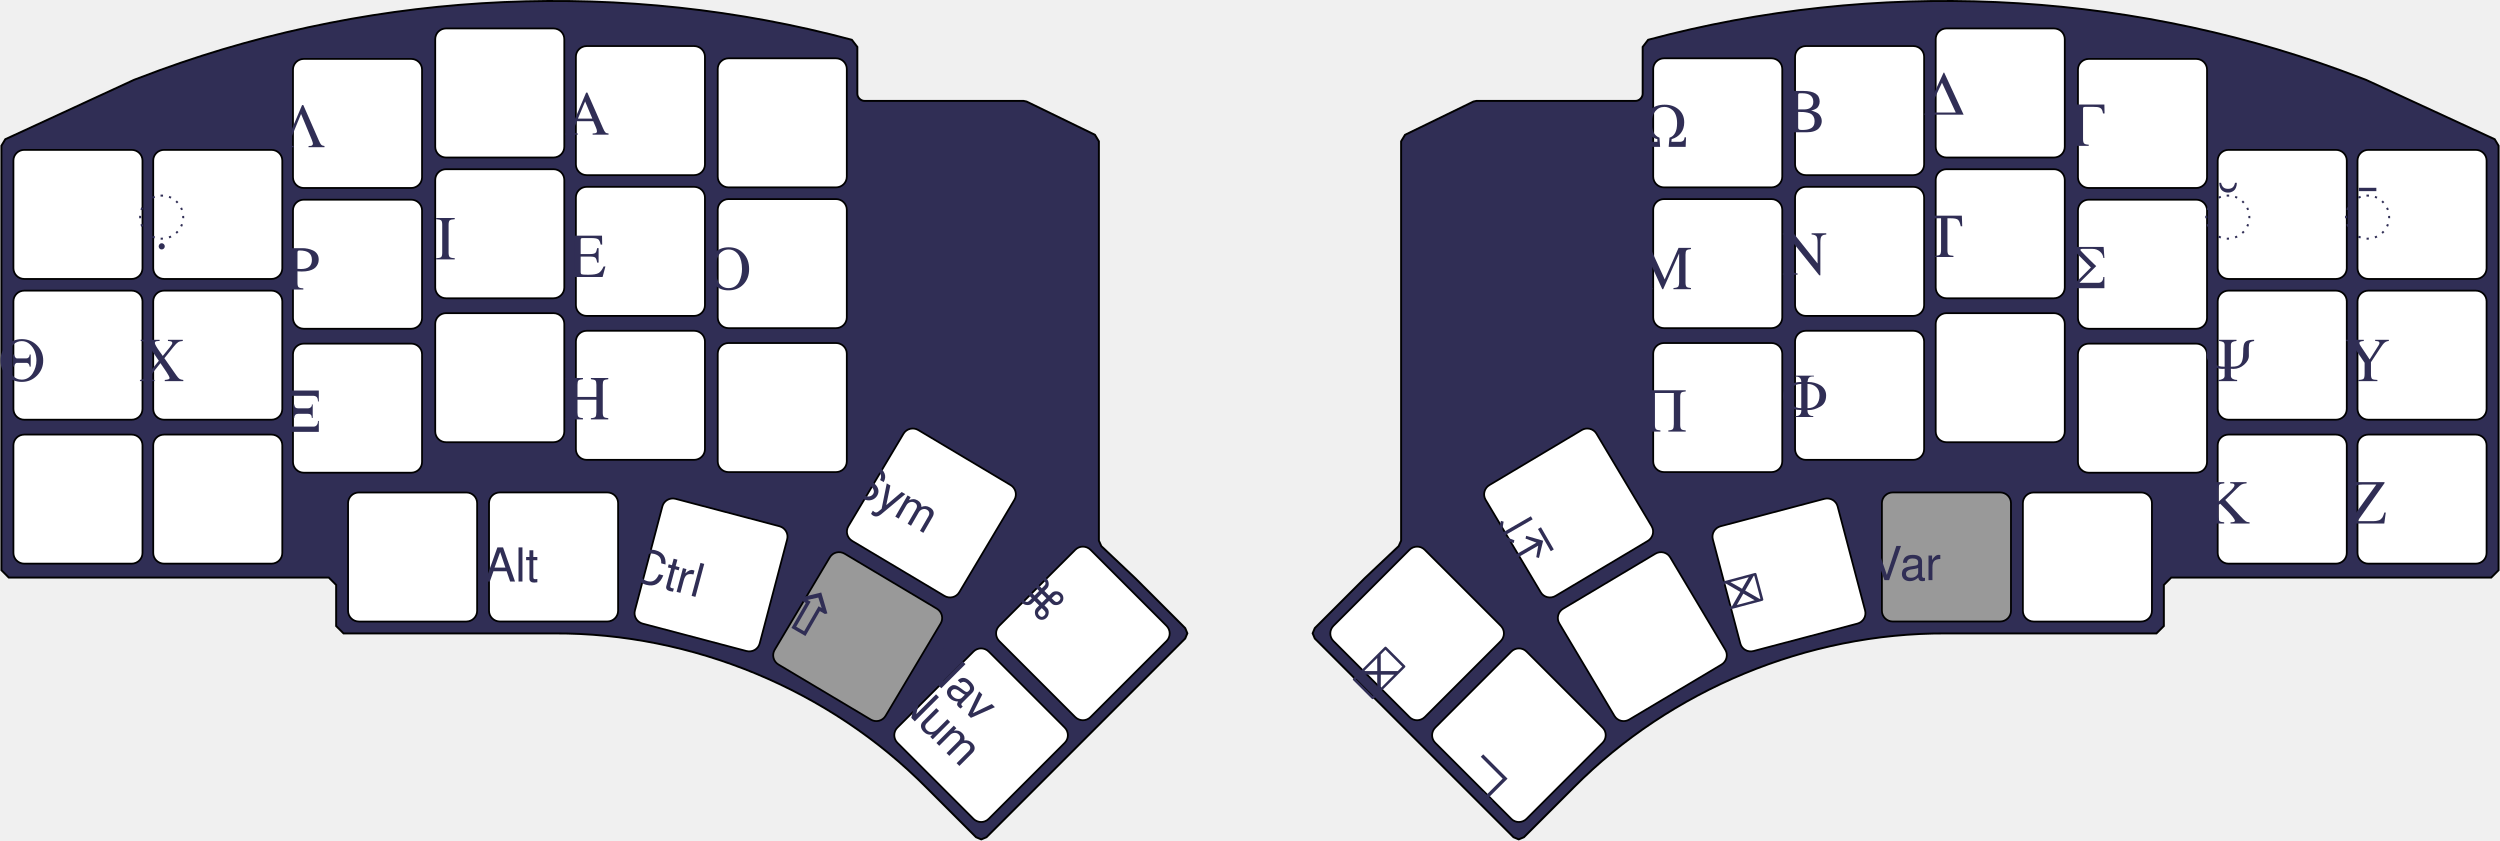
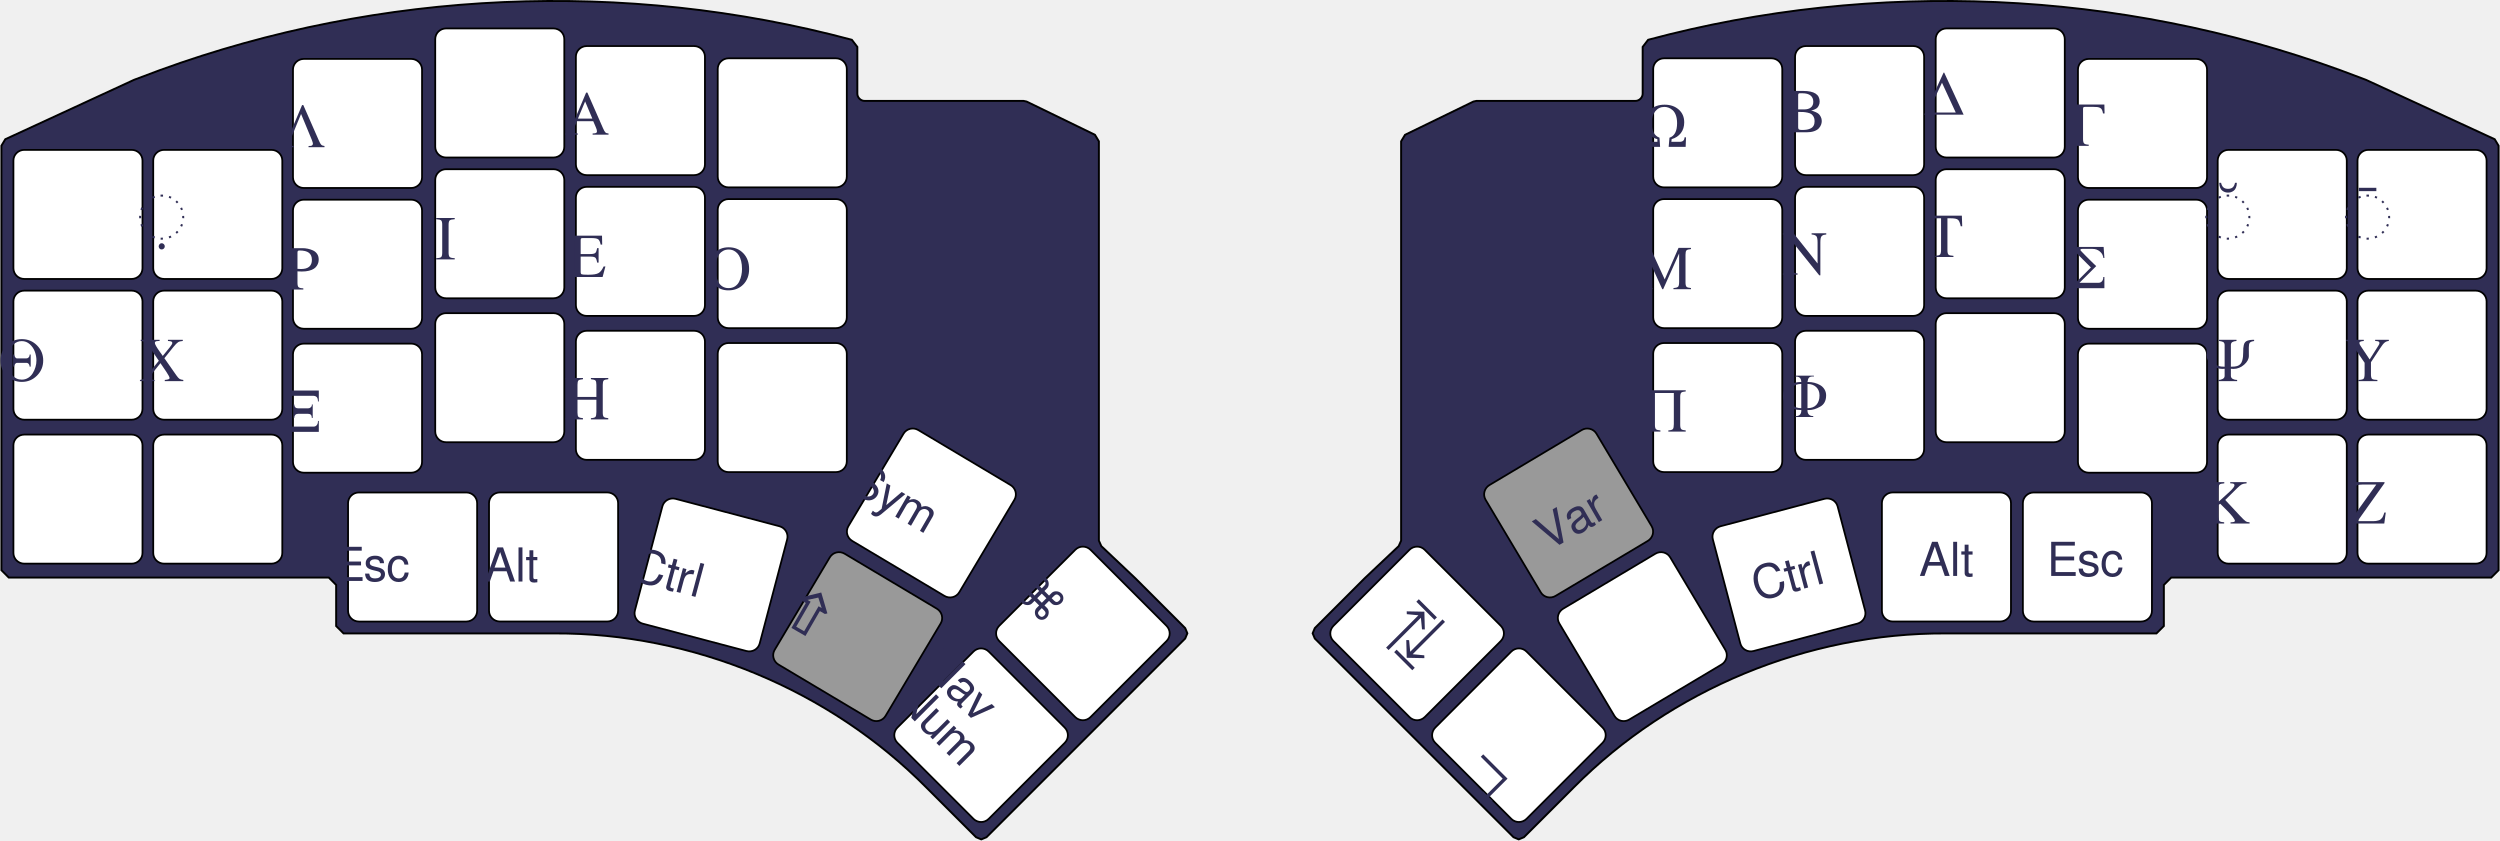
<svg xmlns="http://www.w3.org/2000/svg" viewBox="0 0 1281.106 430.683" width="33.896cm" height="11.395cm" version="1.1" id="svg72">
  <defs id="defs4">
    <marker id="DistanceX" orient="auto" refX="0" refY="0" style="overflow:visible">
      <path d="M 3,-3 -3,3 M 0,-5 V 5" style="stroke:#000000;stroke-width:0.5" id="path1" />
    </marker>
    <pattern id="Hatch" patternUnits="userSpaceOnUse" width="8" height="8" x="0" y="0">
      <path d="M8 4 l-4,4" stroke="#000000" stroke-width="0.25" linecap="square" id="path2" />
      <path d="M6 2 l-4,4" stroke="#000000" stroke-width="0.25" linecap="square" id="path3" />
      <path d="M4 0 l-4,4" stroke="#000000" stroke-width="0.25" linecap="square" id="path4" />
    </pattern>
    <symbol id="*MODEL_SPACE" />
    <symbol id="*PAPER_SPACE" />
  </defs>
  <g id="layer1" transform="translate(955.7768,-894.4584)">
    <path id="path64" style="fill:#302e55;fill-opacity:1;stroke:#000000" d="m 41.297,1219.052 c -70.712,-0.283 -140.885,28.783 -190.684,78.987 -8.485,8.485 -16.971,16.968 -25.456,25.453 l -2.673,1.109 -2.673,-1.109 -101.823,-101.822 -1.107,-2.673 1.107,-2.67 c 8.485,-8.484 16.97,-16.971 25.455,-25.458 l 17.511,-16.538 1.264,-2.821 1.4e-4,-4e-4 V 966.879 l 2.016,-3.343 35.043,-17.041 1.541,-0.328 h 81.401 c 2.024,0.049 3.829,-1.755 3.779,-3.78 V 918.502 l 2.809,-3.653 C 4.918,883.76 130.395,889.252 243.345,930.369 l 13.302,4.995 65.977,30.446 1.989,3.328 v 217.522 l 2.1e-4,2e-4 -3.779,3.78 H 156.856 l -3.78,3.781 v 21.051 l 1e-4,7e-4 -3.779,3.779 z" />
    <g id="layer2">
      <rect style="fill:#ffffff;stroke:#000000;stroke-width:0.92;stroke-opacity:1" id="rect72" width="66.142" height="66.142" x="252.322" y="1117.162" rx="5.563" ry="5.479" />
      <rect style="fill:#ffffff;stroke:#000000;stroke-width:0.92;stroke-opacity:1" id="rect73" width="66.142" height="66.142" x="252.322" y="1043.396" rx="5.563" ry="5.479" />
      <rect style="fill:#ffffff;stroke:#000000;stroke-width:0.92;stroke-opacity:1" id="rect74" width="66.142" height="66.142" x="252.322" y="971.261" rx="5.563" ry="5.479" />
      <rect style="fill:#ffffff;stroke:#000000;stroke-width:0.92;stroke-opacity:1" id="rect75" width="66.142" height="66.142" x="180.677" y="1117.162" rx="5.563" ry="5.479" />
      <rect style="fill:#ffffff;stroke:#000000;stroke-width:0.92;stroke-opacity:1" id="rect76" width="66.142" height="66.142" x="180.677" y="1043.396" rx="5.563" ry="5.479" />
      <rect style="fill:#ffffff;stroke:#000000;stroke-width:0.92;stroke-opacity:1" id="rect77" width="66.142" height="66.142" x="180.677" y="971.261" rx="5.563" ry="5.479" />
      <rect style="fill:#ffffff;stroke:#000000;stroke-width:0.92;stroke-opacity:1" id="rect78" width="66.142" height="66.142" x="109.061" y="1070.549" rx="5.563" ry="5.479" />
      <rect style="fill:#ffffff;stroke:#000000;stroke-width:0.92;stroke-opacity:1" id="rect79" width="66.142" height="66.142" x="109.061" y="996.784" rx="5.563" ry="5.479" />
      <rect style="fill:#ffffff;stroke:#000000;stroke-width:0.92;stroke-opacity:1" id="rect80" width="66.142" height="66.142" x="109.061" y="924.648" rx="5.563" ry="5.479" />
      <rect style="fill:#ffffff;stroke:#000000;stroke-width:0.92;stroke-opacity:1" id="rect81" width="66.142" height="66.142" x="36.163" y="1054.932" rx="5.563" ry="5.479" />
      <rect style="fill:#ffffff;stroke:#000000;stroke-width:0.92;stroke-opacity:1" id="rect82" width="66.142" height="66.142" x="36.163" y="981.166" rx="5.563" ry="5.479" />
      <rect style="fill:#ffffff;stroke:#000000;stroke-width:0.92;stroke-opacity:1" id="rect83" width="66.142" height="66.142" x="36.163" y="909.031" rx="5.563" ry="5.479" />
      <rect style="fill:#ffffff;stroke:#000000;stroke-width:0.92;stroke-opacity:1" id="rect84" width="66.142" height="66.142" x="-35.911" y="1063.967" rx="5.563" ry="5.479" />
      <rect style="fill:#ffffff;stroke:#000000;stroke-width:0.92;stroke-opacity:1" id="rect85" width="66.142" height="66.142" x="-35.911" y="990.202" rx="5.563" ry="5.479" />
      <rect style="fill:#ffffff;stroke:#000000;stroke-width:0.92;stroke-opacity:1" id="rect86" width="66.142" height="66.142" x="-35.911" y="918.066" rx="5.563" ry="5.479" />
      <rect style="fill:#ffffff;stroke:#000000;stroke-width:0.92;stroke-opacity:1" id="rect87" width="66.142" height="66.142" x="-108.604" y="1070.241" rx="5.563" ry="5.479" />
      <rect style="fill:#ffffff;stroke:#000000;stroke-width:0.92;stroke-opacity:1" id="rect88" width="66.142" height="66.142" x="-108.604" y="996.476" rx="5.563" ry="5.479" />
      <rect style="fill:#ffffff;stroke:#000000;stroke-width:0.92;stroke-opacity:1" id="rect89" width="66.142" height="66.142" x="-108.604" y="924.341" rx="5.563" ry="5.479" />
      <rect style="fill:#ffffff;stroke:#000000;stroke-width:0.92;stroke-opacity:1" id="rect90" width="66.142" height="66.142" x="80.835" y="1146.825" rx="5.563" ry="5.479" />
-       <rect style="fill:#999999;stroke:#000000;stroke-width:0.92;stroke-opacity:1" id="rect91" width="66.142" height="66.142" x="8.595" y="1146.804" rx="5.563" ry="5.479" />
+       <rect style="fill:#ffffff;stroke:#000000;stroke-width:0.92;stroke-opacity:1" id="rect91" width="66.142" height="66.142" x="8.595" y="1146.804" rx="5.563" ry="5.479" />
      <rect style="fill:#ffffff;stroke:#000000;stroke-width:0.92;stroke-opacity:1" id="rect97" width="66.142" height="66.142" x="-756.245" y="956.962" rx="5.563" ry="5.479" transform="rotate(-30.80289,-4.54e-5,-1.5015729e-6)" />
-       <rect style="fill:#ffffff;stroke:#000000;stroke-width:0.92;stroke-opacity:1" id="rect98" width="66.142" height="66.142" x="-756.245" y="883.197" rx="5.563" ry="5.479" transform="rotate(-30.80289,-4.54e-5,-1.5015729e-6)" />
+       <rect style="fill:#999999;stroke:#000000;stroke-width:0.92;stroke-opacity:1" id="rect98" width="66.142" height="66.142" x="-756.245" y="883.197" rx="5.563" ry="5.479" transform="rotate(-30.80289,-4.54e-5,-1.5015729e-6)" />
      <rect style="fill:#ffffff;stroke:#000000;stroke-width:0.92;stroke-opacity:1" id="rect100" width="66.142" height="66.142" x="-1057.519" y="740.217" rx="5.563" ry="5.479" transform="rotate(-45.00803,2.7067894e-6,1.0680611e-6)" />
      <rect style="fill:#ffffff;stroke:#000000;stroke-width:0.92;stroke-opacity:1" id="rect101" width="66.142" height="66.142" x="-1057.519" y="666.451" rx="5.563" ry="5.479" transform="rotate(-45.00803,2.7067894e-6,1.0680611e-6)" />
      <rect style="fill:#ffffff;stroke:#000000;stroke-width:0.92;stroke-opacity:1" id="rect102" width="66.142" height="66.142" x="-374.237" y="1106.686" rx="5.563" ry="5.479" transform="rotate(-14.78418,-4.0243595e-5,3.422599e-5)" />
    </g>
    <g id="layer3">
      <text xml:space="preserve" style="font-style:normal;font-variant:normal;font-weight:normal;font-stretch:normal;font-size:32px;line-height:1;font-family:FreeSerif;-inkscape-font-specification:FreeSerif;text-align:center;text-anchor:middle;fill:#302e55;fill-opacity:1;stroke:#000000;stroke-width:0.996;stroke-opacity:1" x="-74.872" y="969.726" id="text129">
        <tspan id="tspan129" x="-74.872" y="969.726" style="font-size:32px;fill-opacity:1;stroke:none;stroke-linejoin:bevel">Ω</tspan>
      </text>
      <text xml:space="preserve" style="font-style:normal;font-variant:normal;font-weight:normal;font-stretch:normal;font-size:32px;line-height:1;font-family:FreeSerif;-inkscape-font-specification:FreeSerif;text-align:center;text-anchor:middle;fill:#302e55;fill-opacity:1;stroke:#000000;stroke-width:0.996;stroke-opacity:1" x="-74.872" y="1042.675" id="text130">
        <tspan id="tspan130" x="-74.872" y="1042.675" style="font-size:32px;fill-opacity:1;stroke:none;stroke-linejoin:bevel">Μ</tspan>
      </text>
      <text xml:space="preserve" style="font-style:normal;font-variant:normal;font-weight:normal;font-stretch:normal;font-size:32px;line-height:1;font-family:FreeSerif;-inkscape-font-specification:FreeSerif;text-align:center;text-anchor:middle;fill:#302e55;fill-opacity:1;stroke:#000000;stroke-width:0.996;stroke-opacity:1" x="-74.872" y="1115.623" id="text131">
        <tspan id="tspan131" x="-74.872" y="1115.623" style="font-size:32px;fill-opacity:1;stroke:none;stroke-linejoin:bevel">Π</tspan>
      </text>
      <text xml:space="preserve" style="font-style:normal;font-variant:normal;font-weight:normal;font-stretch:normal;font-size:32px;line-height:1;font-family:FreeSerif;-inkscape-font-specification:FreeSerif;text-align:center;text-anchor:middle;fill:#302e55;fill-opacity:1;stroke:#000000;stroke-width:0.996;stroke-opacity:1" x="-3.032" y="962.247" id="text132">
        <tspan id="tspan132" x="-3.032" y="962.247" style="font-size:32px;fill-opacity:1;stroke:none;stroke-linejoin:bevel">Β</tspan>
      </text>
      <text xml:space="preserve" style="font-style:normal;font-variant:normal;font-weight:normal;font-stretch:normal;font-size:32px;line-height:1;font-family:FreeSerif;-inkscape-font-specification:FreeSerif;text-align:center;text-anchor:middle;fill:#302e55;fill-opacity:1;stroke:#000000;stroke-width:0.996;stroke-opacity:1" x="-3.032" y="1035.195" id="text133">
        <tspan id="tspan133" x="-3.032" y="1035.195" style="font-size:32px;fill-opacity:1;stroke:none;stroke-linejoin:bevel">Ν</tspan>
      </text>
      <text xml:space="preserve" style="font-style:normal;font-variant:normal;font-weight:normal;font-stretch:normal;font-size:32px;line-height:1;font-family:FreeSerif;-inkscape-font-specification:FreeSerif;text-align:center;text-anchor:middle;fill:#302e55;fill-opacity:1;stroke:#000000;stroke-width:0.996;stroke-opacity:1" x="-3.032" y="1108.144" id="text134">
        <tspan id="tspan134" x="-3.032" y="1108.144" style="font-size:32px;fill-opacity:1;stroke:none;stroke-linejoin:bevel">Φ</tspan>
      </text>
      <text xml:space="preserve" style="font-style:normal;font-variant:normal;font-weight:normal;font-stretch:normal;font-size:32px;line-height:1;font-family:FreeSerif;-inkscape-font-specification:FreeSerif;text-align:center;text-anchor:middle;fill:#302e55;fill-opacity:1;stroke:#000000;stroke-width:0.996;stroke-opacity:1" x="68.542" y="953.214" id="text135">
        <tspan id="tspan135" x="68.542" y="953.214" style="font-size:32px;fill-opacity:1;stroke:none;stroke-linejoin:bevel">Δ</tspan>
      </text>
      <text xml:space="preserve" style="font-style:normal;font-variant:normal;font-weight:normal;font-stretch:normal;font-size:32px;line-height:1;font-family:FreeSerif;-inkscape-font-specification:FreeSerif;text-align:center;text-anchor:middle;fill:#302e55;fill-opacity:1;stroke:#000000;stroke-width:0.996;stroke-opacity:1" x="68.542" y="1026.162" id="text136">
        <tspan id="tspan136" x="68.542" y="1026.162" style="font-size:32px;fill-opacity:1;stroke:none;stroke-linejoin:bevel">Τ</tspan>
      </text>
      <text xml:space="preserve" style="font-style:normal;font-variant:normal;font-weight:normal;font-stretch:normal;font-size:32px;line-height:1;font-family:FreeSerif;-inkscape-font-specification:FreeSerif;text-align:center;text-anchor:middle;fill:#302e55;fill-opacity:1;stroke:#000000;stroke-width:0.996;stroke-opacity:1" x="68.542" y="1099.111" id="text137">
        <tspan id="tspan137" x="68.542" y="1099.111" style="font-size:32px;fill-opacity:1;stroke:none;stroke-linejoin:bevel" />
      </text>
      <text xml:space="preserve" style="font-style:normal;font-variant:normal;font-weight:normal;font-stretch:normal;font-size:32px;line-height:1;font-family:FreeSerif;-inkscape-font-specification:FreeSerif;text-align:center;text-anchor:middle;fill:#302e55;fill-opacity:1;stroke:#000000;stroke-width:0.996;stroke-opacity:1" x="142.242" y="969.206" id="text138">
        <tspan id="tspan138" x="142.242" y="969.206" style="font-size:32px;fill-opacity:1;stroke:none;stroke-linejoin:bevel">Γ</tspan>
      </text>
      <text xml:space="preserve" style="font-style:normal;font-variant:normal;font-weight:normal;font-stretch:normal;font-size:32px;line-height:1;font-family:FreeSerif;-inkscape-font-specification:FreeSerif;text-align:center;text-anchor:middle;fill:#302e55;fill-opacity:1;stroke:#000000;stroke-width:0.996;stroke-opacity:1" x="142.242" y="1042.155" id="text139">
        <tspan id="tspan139" x="142.242" y="1042.155" style="font-size:32px;fill-opacity:1;stroke:none;stroke-linejoin:bevel">Σ</tspan>
      </text>
      <text xml:space="preserve" style="font-style:normal;font-variant:normal;font-weight:normal;font-stretch:normal;font-size:32px;line-height:1;font-family:FreeSerif;-inkscape-font-specification:FreeSerif;text-align:center;text-anchor:middle;fill:#302e55;fill-opacity:1;stroke:#000000;stroke-width:0.996;stroke-opacity:1" x="142.242" y="1115.104" id="text140">
        <tspan id="tspan140" x="142.242" y="1115.104" style="font-size:32px;fill-opacity:1;stroke:none;stroke-linejoin:bevel" />
      </text>
      <text xml:space="preserve" style="font-style:normal;font-variant:normal;font-weight:normal;font-stretch:normal;font-size:32px;line-height:1;font-family:FreeSerif;-inkscape-font-specification:FreeSerif;text-align:center;text-anchor:middle;fill:#302e55;fill-opacity:1;stroke:#000000;stroke-width:0.996;stroke-opacity:1" x="213.831" y="1016.826" id="text141">
        <tspan id="tspan141" x="213.831" y="1016.826" style="font-size:32px;fill-opacity:1;stroke:none;stroke-linejoin:bevel">◌̆</tspan>
      </text>
      <text xml:space="preserve" style="font-style:normal;font-variant:normal;font-weight:normal;font-stretch:normal;font-size:32px;line-height:1;font-family:FreeSerif;-inkscape-font-specification:FreeSerif;text-align:center;text-anchor:middle;fill:#302e55;fill-opacity:1;stroke:#000000;stroke-width:0.996;stroke-opacity:1" x="213.831" y="1089.775" id="text142">
        <tspan id="tspan142" x="213.831" y="1089.775" style="font-size:32px;fill-opacity:1;stroke:none;stroke-linejoin:bevel">Ψ</tspan>
      </text>
      <text xml:space="preserve" style="font-style:normal;font-variant:normal;font-weight:normal;font-stretch:normal;font-size:32px;line-height:1;font-family:FreeSerif;-inkscape-font-specification:FreeSerif;text-align:center;text-anchor:middle;fill:#302e55;fill-opacity:1;stroke:#000000;stroke-width:0.996;stroke-opacity:1" x="213.831" y="1162.724" id="text143">
        <tspan id="tspan143" x="213.831" y="1162.724" style="font-size:32px;fill-opacity:1;stroke:none;stroke-linejoin:bevel">K</tspan>
      </text>
      <text xml:space="preserve" style="font-style:normal;font-variant:normal;font-weight:normal;font-stretch:normal;font-size:32px;line-height:1;font-family:FreeSerif;-inkscape-font-specification:FreeSerif;text-align:center;text-anchor:middle;fill:#302e55;fill-opacity:1;stroke:#000000;stroke-width:0.996;stroke-opacity:1" x="285.473" y="1016.826" id="text144">
        <tspan id="tspan144" x="285.473" y="1016.826" style="font-size:32px;fill-opacity:1;stroke:none;stroke-linejoin:bevel">◌̄</tspan>
      </text>
      <text xml:space="preserve" style="font-style:normal;font-variant:normal;font-weight:normal;font-stretch:normal;font-size:32px;line-height:1;font-family:FreeSerif;-inkscape-font-specification:FreeSerif;text-align:center;text-anchor:middle;fill:#302e55;fill-opacity:1;stroke:#000000;stroke-width:0.996;stroke-opacity:1" x="285.473" y="1089.775" id="text145">
        <tspan id="tspan145" x="285.473" y="1089.775" style="font-size:32px;fill-opacity:1;stroke:none;stroke-linejoin:bevel">Υ</tspan>
      </text>
      <text xml:space="preserve" style="font-style:normal;font-variant:normal;font-weight:normal;font-stretch:normal;font-size:32px;line-height:1;font-family:FreeSerif;-inkscape-font-specification:FreeSerif;text-align:center;text-anchor:middle;fill:#302e55;fill-opacity:1;stroke:#000000;stroke-width:0.996;stroke-opacity:1" x="285.473" y="1162.724" id="text146">
        <tspan id="tspan146" x="285.473" y="1162.724" style="font-size:32px;fill-opacity:1;stroke:none;stroke-linejoin:bevel">Ζ</tspan>
      </text>
      <text xml:space="preserve" style="font-style:normal;font-variant:normal;font-weight:normal;font-stretch:normal;font-size:32px;line-height:1;font-family:FreeSerif;-inkscape-font-specification:FreeSerif;text-align:center;text-anchor:middle;fill:#302e55;fill-opacity:1;stroke:#000000;stroke-width:0.996;stroke-opacity:1" x="113.572" y="1191.866" id="text147">
        <tspan id="tspan147" x="113.572" y="1191.866" style="font-size:32px;fill-opacity:1;stroke:none;stroke-linejoin:bevel" />
      </text>
-       <text xml:space="preserve" style="font-style:normal;font-variant:normal;font-weight:normal;font-stretch:normal;font-size:24px;line-height:1;font-family:FreeSans;-inkscape-font-specification:FreeSans;text-align:center;text-anchor:middle;fill:#302e55;fill-opacity:1;stroke:#000000;stroke-width:0.996;stroke-opacity:1" x="42.128" y="1191.735" id="text148">
-         <tspan id="tspan148" x="42.128" y="1191.735" style="font-style:normal;font-variant:normal;font-weight:normal;font-stretch:normal;font-size:24px;font-family:FreeSans;-inkscape-font-specification:FreeSans;fill-opacity:1;stroke:none;stroke-linejoin:bevel">Var</tspan>
-       </text>
      <text xml:space="preserve" style="font-style:normal;font-variant:normal;font-weight:normal;font-stretch:normal;font-size:32px;line-height:1;font-family:FreeSerif;-inkscape-font-specification:FreeSerif;text-align:center;text-anchor:middle;fill:#302e55;fill-opacity:1;stroke:#000000;stroke-width:0.996;stroke-opacity:1" x="-709.492" y="1013.67" id="text149" transform="rotate(-30,5.6941888e-6,1.0416908e-6)">
        <tspan id="tspan149" x="-709.492" y="1013.67" style="font-size:32px;fill-opacity:1;stroke:none;stroke-linejoin:bevel" />
      </text>
-       <text xml:space="preserve" style="font-style:normal;font-variant:normal;font-weight:normal;font-stretch:normal;font-size:32px;line-height:1;font-family:FreeSerif;-inkscape-font-specification:FreeSerif;text-align:center;text-anchor:middle;fill:#302e55;fill-opacity:1;stroke:#000000;stroke-width:0.996;stroke-opacity:1" x="-710.632" y="938.685" id="text152" transform="rotate(-30,5.6941888e-6,1.0416908e-6)">
-         <tspan id="tspan152" x="-710.632" y="938.685" style="font-size:32px;fill-opacity:1;stroke:none;stroke-linejoin:bevel">↹</tspan>
-       </text>
-       <text xml:space="preserve" style="font-style:normal;font-variant:normal;font-weight:normal;font-stretch:normal;font-size:32px;line-height:1;font-family:FreeSerif;-inkscape-font-specification:FreeSerif;text-align:center;text-anchor:middle;fill:#302e55;fill-opacity:1;stroke:#000000;stroke-width:0.996;stroke-opacity:1" x="-346.006" y="1147.73" id="text160" transform="rotate(-15)">
-         <tspan id="tspan160" x="-346.006" y="1147.73" style="font-size:32px;fill-opacity:1;stroke:none;stroke-linejoin:bevel">⌫</tspan>
-       </text>
      <text xml:space="preserve" style="font-style:normal;font-variant:normal;font-weight:normal;font-stretch:normal;font-size:32px;line-height:1;font-family:FreeSerif;-inkscape-font-specification:FreeSerif;text-align:center;text-anchor:middle;fill:#302e55;fill-opacity:1;stroke:#000000;stroke-width:0.996;stroke-opacity:1" x="-1024.946" y="787.226" id="text161" transform="rotate(-45,9.0165756e-7,4.8071894e-6)">
        <tspan id="tspan161" x="-1024.946" y="787.226" style="font-size:32px;fill-opacity:1;stroke:none;stroke-linejoin:bevel">↵</tspan>
      </text>
-       <text xml:space="preserve" style="font-style:normal;font-variant:normal;font-weight:normal;font-stretch:normal;font-size:32px;line-height:1;font-family:FreeSerif;-inkscape-font-specification:FreeSerif;text-align:center;text-anchor:middle;fill:#302e55;fill-opacity:1;stroke:#000000;stroke-width:0.996;stroke-opacity:1" x="-1024.439" y="707.568" id="text162" transform="rotate(-45)">
-         <tspan id="tspan162" x="-1024.439" y="707.568" style="font-size:32px;fill-opacity:1;stroke:none;stroke-linejoin:bevel">⌧</tspan>
-       </text>
+       <path style="font-size:24px;line-height:1;font-family:FreeSans;-inkscape-font-specification:FreeSans;text-align:center;text-anchor:middle;fill:#302e55;stroke-width:0.996;stroke-linejoin:bevel" d="m 39.025,1184.339 1.8,5.256 h 2.496 l -6.144,-17.496 h -2.88 l -6.24,17.496 h 2.376 l 1.848,-5.256 z m -0.624,-1.872 h -5.568 l 2.88,-7.968 z m 8.736,-10.368 h -2.016 v 17.496 h 2.016 z m 7.92,4.92 h -2.064 v -3.456 h -1.992 v 3.456 h -1.704 v 1.632 h 1.704 v 9.504 c 0,1.272 0.864,1.992 2.424,1.992 0.48,0 0.96,-0.048 1.632,-0.168 v -1.68 c -0.264,0.072 -0.576,0.096 -0.96,0.096 -0.864,0 -1.104,-0.24 -1.104,-1.128 v -8.616 h 2.064 z" id="text148" aria-label="Alt" />
+       <path style="font-size:24px;line-height:1;font-family:FreeSans;-inkscape-font-specification:FreeSans;text-align:center;text-anchor:middle;fill:#302e55;stroke-width:0.996;stroke-linejoin:bevel" d="m -154.554,1172.456 -3.489,-18.188 -2.058,1.188 3.206,15.248 -11.852,-10.256 -2.078,1.2 14.194,12.008 z m 2.244,-11.521 1.746,-1.008 c -0.623,-1.414 -0.181,-2.473 1.44,-3.409 1.559,-0.9 2.768,-0.822 3.368,0.217 l 0.264,0.457 c 0.42,0.728 0.164,1.291 -1.112,2.25 -2.94,2.252 -5.02,3.785 -3.34,6.695 1.14,1.974 3.232,2.43 5.435,1.158 1.372,-0.792 2.197,-1.906 2.776,-3.736 0.761,1.03 1.589,1.216 2.711,0.568 0.353,-0.204 0.6,-0.402 1.077,-0.871 l -0.756,-1.31 c -0.163,0.15 -0.246,0.198 -0.35,0.258 -0.603,0.348 -1.115,0.228 -1.427,-0.312 l -3.696,-6.402 c -1.116,-1.933 -3.129,-2.156 -5.811,-0.608 -1.954,1.128 -3.925,3.042 -2.325,6.053 z m 7.299,4.626 c -1.351,0.78 -2.513,0.592 -3.149,-0.51 -1.38,-2.39 2.605,-3.887 3.904,-5.718 l 1.128,1.954 c 0.6,1.039 0.174,3.086 -1.883,4.274 z m 8.386,-15.955 -1.02,-1.767 c -0.315,0.127 -0.472,0.19 -0.701,0.322 -1.122,0.648 -1.591,1.805 -1.652,4.002 l -1.14,-1.975 -1.6,0.924 6.288,10.891 1.746,-1.008 -3.264,-5.653 c -1.764,-3.055 -0.731,-4.483 1.344,-5.737 z" id="text152" aria-label="Var" />
+       <path style="font-size:24px;line-height:1;font-family:FreeSans;-inkscape-font-specification:FreeSans;text-align:center;text-anchor:middle;fill:#302e55;stroke-width:0.996;stroke-linejoin:bevel" d="m -56.749,1194.059 c 0.926,3.454 3.884,8.376 9.981,6.742 4.126,-1.106 5.848,-3.952 5.16,-8.563 l -2.225,0.596 c 0.347,3.336 -0.592,5.302 -3.42,6.06 -3.361,0.901 -6.215,-1.217 -7.345,-5.436 -1.162,-4.335 0.164,-7.548 3.433,-8.424 2.736,-0.733 4.415,0.159 5.536,2.393 l 2.202,-0.59 c -1.666,-3.529 -4.283,-4.766 -7.993,-3.772 -6.166,1.652 -6.272,7.47 -5.328,10.994 z m 20.493,-9.665 -1.994,0.534 -0.894,-3.338 -1.924,0.516 0.894,3.338 -1.646,0.441 0.422,1.576 1.646,-0.441 2.46,9.18 c 0.329,1.229 1.35,1.7 2.857,1.297 0.464,-0.124 0.915,-0.295 1.533,-0.585 l -0.435,-1.623 c -0.236,0.138 -0.532,0.242 -0.902,0.341 -0.835,0.224 -1.129,0.054 -1.358,-0.804 l -2.23,-8.322 1.994,-0.534 z m 8.15,-0.37 -0.528,-1.97 c -0.337,0.041 -0.505,0.061 -0.76,0.129 -1.252,0.336 -2.004,1.332 -2.632,3.438 l -0.59,-2.202 -1.785,0.478 3.255,12.148 1.947,-0.522 -1.69,-6.306 c -0.913,-3.408 0.454,-4.519 2.783,-5.193 z m 2.075,-7.463 -1.947,0.522 4.528,16.9 1.947,-0.522 z" id="text160" aria-label="Ctrl" />
+       <path style="font-size:32px;line-height:1;font-family:FreeSerif;-inkscape-font-specification:FreeSerif;text-align:center;text-anchor:middle;fill:#302e55;stroke-width:0.996;stroke-linejoin:bevel" d="m -245.483,1226.319 1.267,1.267 16.563,-16.563 0.566,5.951 1.448,0.045 -0.226,-9.096 -9.051,-0.181 0.045,1.448 5.951,0.566 z m 15.5,-23.51 9.277,9.277 1.267,-1.267 -9.277,-9.277 z m 14.685,10.341 -1.267,-1.267 -16.563,16.563 -0.566,-5.951 -1.448,-0.045 0.226,9.096 9.051,0.181 -0.045,-1.448 -5.951,-0.566 z m -15.5,23.51 -9.277,-9.277 -1.267,1.267 9.277,9.277 z" id="text162" aria-label="↹" />
+       <path style="font-size:24px;line-height:1;font-family:FreeSans;-inkscape-font-specification:FreeSans;text-align:center;text-anchor:middle;fill:#302e55;stroke-width:0.996;stroke-linejoin:bevel" d="m 97.58,1181.627 h 9.528 v -1.968 h -9.528 v -5.592 h 9.888 v -1.968 H 95.348 v 17.496 h 12.552 v -1.968 H 97.58 Z m 13.968,4.224 h -2.112 c 0.096,2.904 1.728,4.296 5.016,4.296 3.168,0 5.184,-1.56 5.184,-3.984 0,-1.872 -1.056,-2.904 -3.552,-3.504 l -1.92,-0.456 c -1.632,-0.384 -2.328,-0.912 -2.328,-1.8 0,-1.152 1.032,-1.896 2.664,-1.896 1.608,0 2.472,0.696 2.52,2.016 h 2.112 c -0.024,-2.472 -1.656,-3.864 -4.56,-3.864 -2.928,0 -4.824,1.512 -4.824,3.84 0,1.968 1.008,2.904 3.984,3.624 l 1.872,0.456 c 1.392,0.336 1.944,0.84 1.944,1.752 0,1.176 -1.176,1.968 -2.928,1.968 -2.448,0 -2.904,-1.224 -3.072,-2.448 z m 20.184,-4.608 c -0.24,-3 -2.088,-4.584 -4.968,-4.584 -3.384,0 -5.592,2.688 -5.592,6.864 0,4.056 2.16,6.624 5.568,6.624 3,0 4.896,-1.8 5.136,-4.872 h -2.016 c -0.336,2.016 -1.368,3.024 -3.072,3.024 -2.208,0 -3.528,-1.8 -3.528,-4.776 0,-3.144 1.296,-5.016 3.48,-5.016 1.68,0 2.736,0.984 2.976,2.736 z" id="text4" aria-label="Esc" />
    </g>
  </g>
  <g id="g211" transform="matrix(-1,0,0,1,325.3293,-894.4584)">
    <path id="path162" style="fill:#302e55;fill-opacity:1;stroke:#000000" d="m 41.297,1219.052 c -70.712,-0.283 -140.885,28.783 -190.684,78.987 -8.485,8.485 -16.971,16.968 -25.456,25.453 l -2.673,1.109 -2.673,-1.109 -101.823,-101.822 -1.107,-2.673 1.107,-2.67 c 8.485,-8.484 16.97,-16.971 25.455,-25.458 l 17.511,-16.538 1.264,-2.821 1.4e-4,-4e-4 V 966.879 l 2.016,-3.343 35.043,-17.041 1.541,-0.328 h 81.401 c 2.024,0.049 3.829,-1.755 3.779,-3.78 V 918.502 l 2.809,-3.653 C 4.918,883.76 130.395,889.252 243.345,930.369 l 13.302,4.995 65.977,30.446 1.989,3.328 v 217.522 l 2.1e-4,2e-4 -3.779,3.78 H 156.856 l -3.78,3.781 v 21.051 l 1e-4,7e-4 -3.779,3.779 z" />
    <g id="g186">
      <rect style="fill:#ffffff;stroke:#000000;stroke-width:0.92;stroke-opacity:1" id="rect162" width="66.142" height="66.142" x="252.322" y="1117.162" rx="5.563" ry="5.479" />
      <rect style="fill:#ffffff;stroke:#000000;stroke-width:0.92;stroke-opacity:1" id="rect163" width="66.142" height="66.142" x="252.322" y="1043.396" rx="5.563" ry="5.479" />
      <rect style="fill:#ffffff;stroke:#000000;stroke-width:0.92;stroke-opacity:1" id="rect164" width="66.142" height="66.142" x="252.322" y="971.261" rx="5.563" ry="5.479" />
      <rect style="fill:#ffffff;stroke:#000000;stroke-width:0.92;stroke-opacity:1" id="rect165" width="66.142" height="66.142" x="180.677" y="1117.162" rx="5.563" ry="5.479" />
      <rect style="fill:#ffffff;stroke:#000000;stroke-width:0.92;stroke-opacity:1" id="rect166" width="66.142" height="66.142" x="180.677" y="1043.396" rx="5.563" ry="5.479" />
      <rect style="fill:#ffffff;stroke:#000000;stroke-width:0.92;stroke-opacity:1" id="rect167" width="66.142" height="66.142" x="180.677" y="971.261" rx="5.563" ry="5.479" />
      <rect style="fill:#ffffff;stroke:#000000;stroke-width:0.92;stroke-opacity:1" id="rect168" width="66.142" height="66.142" x="109.061" y="1070.549" rx="5.563" ry="5.479" />
      <rect style="fill:#ffffff;stroke:#000000;stroke-width:0.92;stroke-opacity:1" id="rect169" width="66.142" height="66.142" x="109.061" y="996.784" rx="5.563" ry="5.479" />
      <rect style="fill:#ffffff;stroke:#000000;stroke-width:0.92;stroke-opacity:1" id="rect170" width="66.142" height="66.142" x="109.061" y="924.648" rx="5.563" ry="5.479" />
      <rect style="fill:#ffffff;stroke:#000000;stroke-width:0.92;stroke-opacity:1" id="rect171" width="66.142" height="66.142" x="36.163" y="1054.932" rx="5.563" ry="5.479" />
      <rect style="fill:#ffffff;stroke:#000000;stroke-width:0.92;stroke-opacity:1" id="rect172" width="66.142" height="66.142" x="36.163" y="981.166" rx="5.563" ry="5.479" />
      <rect style="fill:#ffffff;stroke:#000000;stroke-width:0.92;stroke-opacity:1" id="rect173" width="66.142" height="66.142" x="36.163" y="909.031" rx="5.563" ry="5.479" />
      <rect style="fill:#ffffff;stroke:#000000;stroke-width:0.92;stroke-opacity:1" id="rect174" width="66.142" height="66.142" x="-35.911" y="1063.967" rx="5.563" ry="5.479" />
      <rect style="fill:#ffffff;stroke:#000000;stroke-width:0.92;stroke-opacity:1" id="rect175" width="66.142" height="66.142" x="-35.911" y="990.202" rx="5.563" ry="5.479" />
      <rect style="fill:#ffffff;stroke:#000000;stroke-width:0.92;stroke-opacity:1" id="rect176" width="66.142" height="66.142" x="-35.911" y="918.066" rx="5.563" ry="5.479" />
      <rect style="fill:#ffffff;stroke:#000000;stroke-width:0.92;stroke-opacity:1" id="rect177" width="66.142" height="66.142" x="-108.604" y="1070.241" rx="5.563" ry="5.479" />
      <rect style="fill:#ffffff;stroke:#000000;stroke-width:0.92;stroke-opacity:1" id="rect178" width="66.142" height="66.142" x="-108.604" y="996.476" rx="5.563" ry="5.479" />
      <rect style="fill:#ffffff;stroke:#000000;stroke-width:0.92;stroke-opacity:1" id="rect179" width="66.142" height="66.142" x="-108.604" y="924.341" rx="5.563" ry="5.479" />
      <rect style="fill:#ffffff;stroke:#000000;stroke-width:0.92;stroke-opacity:1" id="rect180" width="66.142" height="66.142" x="80.835" y="1146.825" rx="5.563" ry="5.479" />
      <rect style="fill:#ffffff;stroke:#000000;stroke-width:0.92;stroke-opacity:1" id="rect181" width="66.142" height="66.142" x="8.595" y="1146.804" rx="5.563" ry="5.479" />
      <rect style="fill:#999999;stroke:#000000;stroke-width:0.92;stroke-opacity:1" id="rect182" width="66.142" height="66.142" x="-756.245" y="956.962" rx="5.563" ry="5.479" transform="rotate(-30.80289,-4.54e-5,-1.5015729e-6)" />
      <rect style="fill:#ffffff;stroke:#000000;stroke-width:0.92;stroke-opacity:1" id="rect183" width="66.142" height="66.142" x="-756.245" y="883.197" rx="5.563" ry="5.479" transform="rotate(-30.80289,-4.54e-5,-1.5015729e-6)" />
      <rect style="fill:#ffffff;stroke:#000000;stroke-width:0.92;stroke-opacity:1" id="rect184" width="66.142" height="66.142" x="-1057.519" y="740.217" rx="5.563" ry="5.479" transform="rotate(-45.00803,2.7067894e-6,1.0680611e-6)" />
      <rect style="fill:#ffffff;stroke:#000000;stroke-width:0.92;stroke-opacity:1" id="rect185" width="66.142" height="66.142" x="-1057.519" y="666.451" rx="5.563" ry="5.479" transform="rotate(-45.00803,2.7067894e-6,1.0680611e-6)" />
      <rect style="fill:#ffffff;stroke:#000000;stroke-width:0.92;stroke-opacity:1" id="rect186" width="66.142" height="66.142" x="-374.237" y="1106.686" rx="5.563" ry="5.479" transform="rotate(-14.78418,-4.0243595e-5,3.422599e-5)" />
    </g>
    <g id="layer4" transform="translate(1.474411)">
      <text xml:space="preserve" style="font-style:normal;font-variant:normal;font-weight:normal;font-stretch:normal;font-size:32px;line-height:1;font-family:FreeSerif;-inkscape-font-specification:FreeSerif;text-align:center;text-anchor:middle;fill:#302e55;fill-opacity:1;stroke:#000000;stroke-width:0.996;stroke-opacity:1" x="-915.123" y="1016.826" id="text211" transform="matrix(-1,0,0,1,-630.4476,0)">
        <tspan id="tspan211" x="-915.123" y="1016.826" style="font-size:32px;fill-opacity:1;stroke:none;stroke-linejoin:bevel" />
      </text>
      <text xml:space="preserve" style="font-style:normal;font-variant:normal;font-weight:normal;font-stretch:normal;font-size:32px;line-height:1;font-family:FreeSerif;-inkscape-font-specification:FreeSerif;text-align:center;text-anchor:middle;fill:#302e55;fill-opacity:1;stroke:#000000;stroke-width:0.996;stroke-opacity:1" x="-915.123" y="1089.775" id="text212" transform="matrix(-1,0,0,1,-630.4476,0)">
        <tspan id="tspan212" x="-915.123" y="1089.775" style="font-size:32px;fill-opacity:1;stroke:none;stroke-linejoin:bevel">Θ</tspan>
      </text>
      <text xml:space="preserve" style="font-style:normal;font-variant:normal;font-weight:normal;font-stretch:normal;font-size:32px;line-height:1;font-family:FreeSerif;-inkscape-font-specification:FreeSerif;text-align:center;text-anchor:middle;fill:#302e55;fill-opacity:1;stroke:#000000;stroke-width:0.996;stroke-opacity:1" x="-915.123" y="1162.724" id="text213" transform="matrix(-1,0,0,1,-630.4476,0)">
        <tspan id="tspan213" x="-915.123" y="1162.724" style="font-size:32px;fill-opacity:1;stroke:none;stroke-linejoin:bevel" />
      </text>
      <text xml:space="preserve" style="font-style:normal;font-variant:normal;font-weight:normal;font-stretch:normal;font-size:32px;line-height:1;font-family:FreeSerif;-inkscape-font-specification:FreeSerif;text-align:center;text-anchor:middle;fill:#302e55;fill-opacity:1;stroke:#000000;stroke-width:0.996;stroke-opacity:1" x="-843.481" y="1016.826" id="text214" transform="matrix(-1,0,0,1,-630.4476,0)">
        <tspan id="tspan214" x="-843.481" y="1016.826" style="font-size:32px;fill-opacity:1;stroke:none;stroke-linejoin:bevel">◌̣</tspan>
      </text>
      <text xml:space="preserve" style="font-style:normal;font-variant:normal;font-weight:normal;font-stretch:normal;font-size:32px;line-height:1;font-family:FreeSerif;-inkscape-font-specification:FreeSerif;text-align:center;text-anchor:middle;fill:#302e55;fill-opacity:1;stroke:#000000;stroke-width:0.996;stroke-opacity:1" x="-843.481" y="1089.775" id="text215" transform="matrix(-1,0,0,1,-630.4476,0)">
        <tspan id="tspan215" x="-843.481" y="1089.775" style="font-size:32px;fill-opacity:1;stroke:none;stroke-linejoin:bevel">Χ</tspan>
      </text>
      <text xml:space="preserve" style="font-style:normal;font-variant:normal;font-weight:normal;font-stretch:normal;font-size:32px;line-height:1;font-family:FreeSerif;-inkscape-font-specification:FreeSerif;text-align:center;text-anchor:middle;fill:#302e55;fill-opacity:1;stroke:#000000;stroke-width:0.996;stroke-opacity:1" x="-843.481" y="1162.724" id="text216" transform="matrix(-1,0,0,1,-630.4476,0)">
        <tspan id="tspan216" x="-843.481" y="1162.724" style="font-size:32px;fill-opacity:1;stroke:none;stroke-linejoin:bevel" />
      </text>
      <text xml:space="preserve" style="font-style:normal;font-variant:normal;font-weight:normal;font-stretch:normal;font-size:32px;line-height:1;font-family:FreeSerif;-inkscape-font-specification:FreeSerif;text-align:center;text-anchor:middle;fill:#302e55;fill-opacity:1;stroke:#000000;stroke-width:0.996;stroke-opacity:1" x="-140.642" y="969.873" id="text217" transform="scale(-1,1)">
        <tspan id="tspan217" x="-140.642" y="969.873" style="font-size:32px;fill-opacity:1;stroke:none;stroke-linejoin:bevel">Λ</tspan>
      </text>
      <text xml:space="preserve" style="font-style:normal;font-variant:normal;font-weight:normal;font-stretch:normal;font-size:32px;line-height:1;font-family:FreeSerif;-inkscape-font-specification:FreeSerif;text-align:center;text-anchor:middle;fill:#302e55;fill-opacity:1;stroke:#000000;stroke-width:0.996;stroke-opacity:1" x="-140.642" y="1042.821" id="text218" transform="scale(-1,1)">
        <tspan id="tspan218" x="-140.642" y="1042.821" style="font-size:32px;fill-opacity:1;stroke:none;stroke-linejoin:bevel">Ρ</tspan>
      </text>
      <text xml:space="preserve" style="font-style:normal;font-variant:normal;font-weight:normal;font-stretch:normal;font-size:32px;line-height:1;font-family:FreeSerif;-inkscape-font-specification:FreeSerif;text-align:center;text-anchor:middle;fill:#302e55;fill-opacity:1;stroke:#000000;stroke-width:0.996;stroke-opacity:1" x="-140.642" y="1115.77" id="text219" transform="scale(-1,1)">
        <tspan id="tspan219" x="-140.642" y="1115.77" style="font-size:32px;fill-opacity:1;stroke:none;stroke-linejoin:bevel">Ξ</tspan>
      </text>
      <text xml:space="preserve" style="font-style:normal;font-variant:normal;font-weight:normal;font-stretch:normal;font-size:32px;line-height:1;font-family:FreeSerif;-inkscape-font-specification:FreeSerif;text-align:center;text-anchor:middle;fill:#302e55;fill-opacity:1;stroke:#000000;stroke-width:0.996;stroke-opacity:1" x="-67.597" y="954.429" id="text220" transform="scale(-1,1)">
        <tspan id="tspan220" x="-67.597" y="954.429" style="font-size:32px;fill-opacity:1;stroke:none;stroke-linejoin:bevel" />
      </text>
      <text xml:space="preserve" style="font-style:normal;font-variant:normal;font-weight:normal;font-stretch:normal;font-size:32px;line-height:1;font-family:FreeSerif;-inkscape-font-specification:FreeSerif;text-align:center;text-anchor:middle;fill:#302e55;fill-opacity:1;stroke:#000000;stroke-width:0.996;stroke-opacity:1" x="-67.597" y="1027.378" id="text221" transform="scale(-1,1)">
        <tspan id="tspan221" x="-67.597" y="1027.378" style="font-size:32px;fill-opacity:1;stroke:none;stroke-linejoin:bevel">Ι</tspan>
      </text>
      <text xml:space="preserve" style="font-style:normal;font-variant:normal;font-weight:normal;font-stretch:normal;font-size:32px;line-height:1;font-family:FreeSerif;-inkscape-font-specification:FreeSerif;text-align:center;text-anchor:middle;fill:#302e55;fill-opacity:1;stroke:#000000;stroke-width:0.996;stroke-opacity:1" x="-67.597" y="1100.327" id="text222" transform="scale(-1,1)">
        <tspan id="tspan222" x="-67.597" y="1100.327" style="font-size:32px;fill-opacity:1;stroke:none;stroke-linejoin:bevel" />
      </text>
      <text xml:space="preserve" style="font-style:normal;font-variant:normal;font-weight:normal;font-stretch:normal;font-size:32px;line-height:1;font-family:FreeSerif;-inkscape-font-specification:FreeSerif;text-align:center;text-anchor:middle;fill:#302e55;fill-opacity:1;stroke:#000000;stroke-width:0.996;stroke-opacity:1" x="4.926" y="963.47" id="text223" transform="scale(-1,1)">
        <tspan id="tspan223" x="4.926" y="963.47" style="font-size:32px;fill-opacity:1;stroke:none;stroke-linejoin:bevel">Α</tspan>
      </text>
      <text xml:space="preserve" style="font-style:normal;font-variant:normal;font-weight:normal;font-stretch:normal;font-size:32px;line-height:1;font-family:FreeSerif;-inkscape-font-specification:FreeSerif;text-align:center;text-anchor:middle;fill:#302e55;fill-opacity:1;stroke:#000000;stroke-width:0.996;stroke-opacity:1" x="4.926" y="1036.419" id="text224" transform="scale(-1,1)">
        <tspan id="tspan224" x="4.926" y="1036.419" style="font-size:32px;fill-opacity:1;stroke:none;stroke-linejoin:bevel">Ε</tspan>
      </text>
      <text xml:space="preserve" style="font-style:normal;font-variant:normal;font-weight:normal;font-stretch:normal;font-size:32px;line-height:1;font-family:FreeSerif;-inkscape-font-specification:FreeSerif;text-align:center;text-anchor:middle;fill:#302e55;fill-opacity:1;stroke:#000000;stroke-width:0.996;stroke-opacity:1" x="4.926" y="1109.368" id="text225" transform="scale(-1,1)">
        <tspan id="tspan225" x="4.926" y="1109.368" style="font-size:32px;fill-opacity:1;stroke:none;stroke-linejoin:bevel">Η</tspan>
      </text>
      <text xml:space="preserve" style="font-style:normal;font-variant:normal;font-weight:normal;font-stretch:normal;font-size:32px;line-height:1;font-family:FreeSerif;-inkscape-font-specification:FreeSerif;text-align:center;text-anchor:middle;fill:#302e55;fill-opacity:1;stroke:#000000;stroke-width:0.996;stroke-opacity:1" x="77.555" y="969.856" id="text226" transform="scale(-1,1)">
        <tspan id="tspan226" x="77.555" y="969.856" style="font-size:32px;fill-opacity:1;stroke:none;stroke-linejoin:bevel" />
      </text>
      <text xml:space="preserve" style="font-style:normal;font-variant:normal;font-weight:normal;font-stretch:normal;font-size:32px;line-height:1;font-family:FreeSerif;-inkscape-font-specification:FreeSerif;text-align:center;text-anchor:middle;fill:#302e55;fill-opacity:1;stroke:#000000;stroke-width:0.996;stroke-opacity:1" x="77.555" y="1042.805" id="text227" transform="scale(-1,1)">
        <tspan id="tspan227" x="77.555" y="1042.805" style="font-size:32px;fill-opacity:1;stroke:none;stroke-linejoin:bevel">Ο</tspan>
      </text>
      <text xml:space="preserve" style="font-style:normal;font-variant:normal;font-weight:normal;font-stretch:normal;font-size:32px;line-height:1;font-family:FreeSerif;-inkscape-font-specification:FreeSerif;text-align:center;text-anchor:middle;fill:#302e55;fill-opacity:1;stroke:#000000;stroke-width:0.996;stroke-opacity:1" x="77.555" y="1115.754" id="text228" transform="scale(-1,1)">
        <tspan id="tspan228" x="77.555" y="1115.754" style="font-size:32px;fill-opacity:1;stroke:none;stroke-linejoin:bevel" />
      </text>
      <text xml:space="preserve" style="font-style:normal;font-variant:normal;font-weight:normal;font-stretch:normal;font-size:32px;line-height:1;font-family:FreeSerif;-inkscape-font-specification:FreeSerif;text-align:center;text-anchor:middle;fill:#302e55;fill-opacity:1;stroke:#000000;stroke-width:0.996;stroke-opacity:1" x="-112.437" y="1192.456" id="text229" transform="scale(-1,1)">
        <tspan id="tspan229" x="-112.437" y="1192.456" style="font-size:32px;fill-opacity:1;stroke:none;stroke-linejoin:bevel" />
      </text>
      <text xml:space="preserve" style="font-style:normal;font-variant:normal;font-weight:normal;font-stretch:normal;font-size:24px;line-height:1;font-family:FreeSans;-inkscape-font-specification:FreeSans;text-align:center;text-anchor:middle;fill:#302e55;fill-opacity:1;stroke:#000000;stroke-width:0.996;stroke-opacity:1" x="-40.794" y="1192.456" id="text230" transform="scale(-1,1)">
        <tspan id="tspan230" x="-40.794" y="1192.456" style="fill-opacity:1;stroke:none;stroke-linejoin:bevel;-inkscape-font-specification:FreeSans;font-family:FreeSans;font-weight:normal;font-style:normal;font-stretch:normal;font-variant:normal;font-size:24px">Alt</tspan>
      </text>
      <text xml:space="preserve" style="font-style:normal;font-variant:normal;font-weight:normal;font-stretch:normal;font-size:24px;line-height:1;font-family:FreeSans;-inkscape-font-specification:FreeSans;text-align:center;text-anchor:middle;fill:#302e55;fill-opacity:1;stroke:#000000;stroke-width:0.996;stroke-opacity:1" x="346.502" y="1151.024" id="text243" transform="matrix(-0.9659258,0.258819,0.258819,0.9659258,0,0)">
        <tspan id="tspan243" x="346.502" y="1151.024" style="fill-opacity:1;stroke:none;stroke-linejoin:bevel;-inkscape-font-specification:FreeSans;font-family:FreeSans;font-weight:normal;font-style:normal;font-stretch:normal;font-variant:normal;font-size:24px">Ctrl</tspan>
      </text>
      <text xml:space="preserve" style="font-style:normal;font-variant:normal;font-weight:normal;font-stretch:normal;font-size:32px;line-height:1;font-family:FreeSerif;-inkscape-font-specification:FreeSerif;text-align:center;text-anchor:middle;fill:#302e55;fill-opacity:1;stroke:#000000;stroke-width:0.996;stroke-opacity:1" x="711.051" y="1012.44" id="text244" transform="matrix(-0.8660254,0.5,0.5,0.8660254,0,0)">
        <tspan id="tspan244" x="711.051" y="1012.44" style="font-size:32px;fill-opacity:1;stroke:none;stroke-linejoin:bevel">⇧</tspan>
      </text>
      <text xml:space="preserve" style="font-style:normal;font-variant:normal;font-weight:normal;font-stretch:normal;font-size:24px;line-height:1;font-family:FreeSans;-inkscape-font-specification:FreeSans;text-align:center;text-anchor:middle;fill:#302e55;fill-opacity:1;stroke:#000000;stroke-width:0.996;stroke-opacity:1" x="712.323" y="936.452" id="text245" transform="matrix(-0.8660254,0.5,0.5,0.8660254,0,0)">
        <tspan id="tspan245" x="712.323" y="936.452" style="fill-opacity:1;stroke:none;stroke-linejoin:bevel;-inkscape-font-specification:FreeSans;font-family:FreeSans;font-weight:normal;font-style:normal;font-stretch:normal;font-variant:normal;font-size:24px">Sym</tspan>
      </text>
      <text xml:space="preserve" style="font-style:normal;font-variant:normal;font-weight:normal;font-stretch:normal;font-size:32px;line-height:1;font-family:FreeSerif;-inkscape-font-specification:FreeSerif;text-align:center;text-anchor:middle;fill:#302e55;fill-opacity:1;stroke:#000000;stroke-width:0.996;stroke-opacity:1" x="1025.742" y="711.219" id="text246" transform="matrix(-0.7071068,0.7071068,0.7071068,0.7071068,0,0)">
        <tspan id="tspan246" x="1025.742" y="711.219" style="font-size:32px;fill-opacity:1;stroke:none;stroke-linejoin:bevel">⌘</tspan>
      </text>
      <text xml:space="preserve" style="font-style:normal;font-variant:normal;font-weight:normal;font-stretch:normal;font-size:24px;line-height:0.9;font-family:FreeSerif;-inkscape-font-specification:FreeSerif;text-align:center;text-anchor:middle;fill:#302e55;fill-opacity:1;stroke:#000000;stroke-width:0.996;stroke-opacity:1" x="1026.423" y="769.791" id="text247" transform="matrix(-0.7071068,0.7071068,0.7071068,0.7071068,0,0)">
        <tspan id="tspan247" x="1026.423" y="769.791" style="font-style:normal;font-variant:normal;font-weight:normal;font-stretch:normal;font-size:24px;font-family:FreeSans;-inkscape-font-specification:FreeSans;fill-opacity:1;stroke:none;stroke-linejoin:bevel;line-height:0.9">Nav</tspan>
        <tspan x="1026.423" y="791.391" style="font-style:normal;font-variant:normal;font-weight:normal;font-stretch:normal;font-size:24px;font-family:FreeSans;-inkscape-font-specification:FreeSans;fill-opacity:1;stroke:none;stroke-linejoin:bevel;line-height:0.9" id="tspan1">Num</tspan>
      </text>
+       <text xml:space="preserve" style="font-style:normal;font-variant:normal;font-weight:normal;font-stretch:normal;font-size:24px;line-height:1;font-family:FreeSans;-inkscape-font-specification:FreeSans;text-align:center;text-anchor:middle;fill:#302e55;fill-opacity:1;stroke:#000000;stroke-width:0.996;stroke-opacity:1" x="-112.136" y="1192.164" id="text3" transform="scale(-1,1)">
+         <tspan id="tspan3" x="-112.136" y="1192.164" style="font-style:normal;font-variant:normal;font-weight:normal;font-stretch:normal;font-size:24px;font-family:FreeSans;-inkscape-font-specification:FreeSans;fill-opacity:1;stroke:none;stroke-linejoin:bevel">Esc</tspan>
+       </text>
    </g>
  </g>
</svg>
